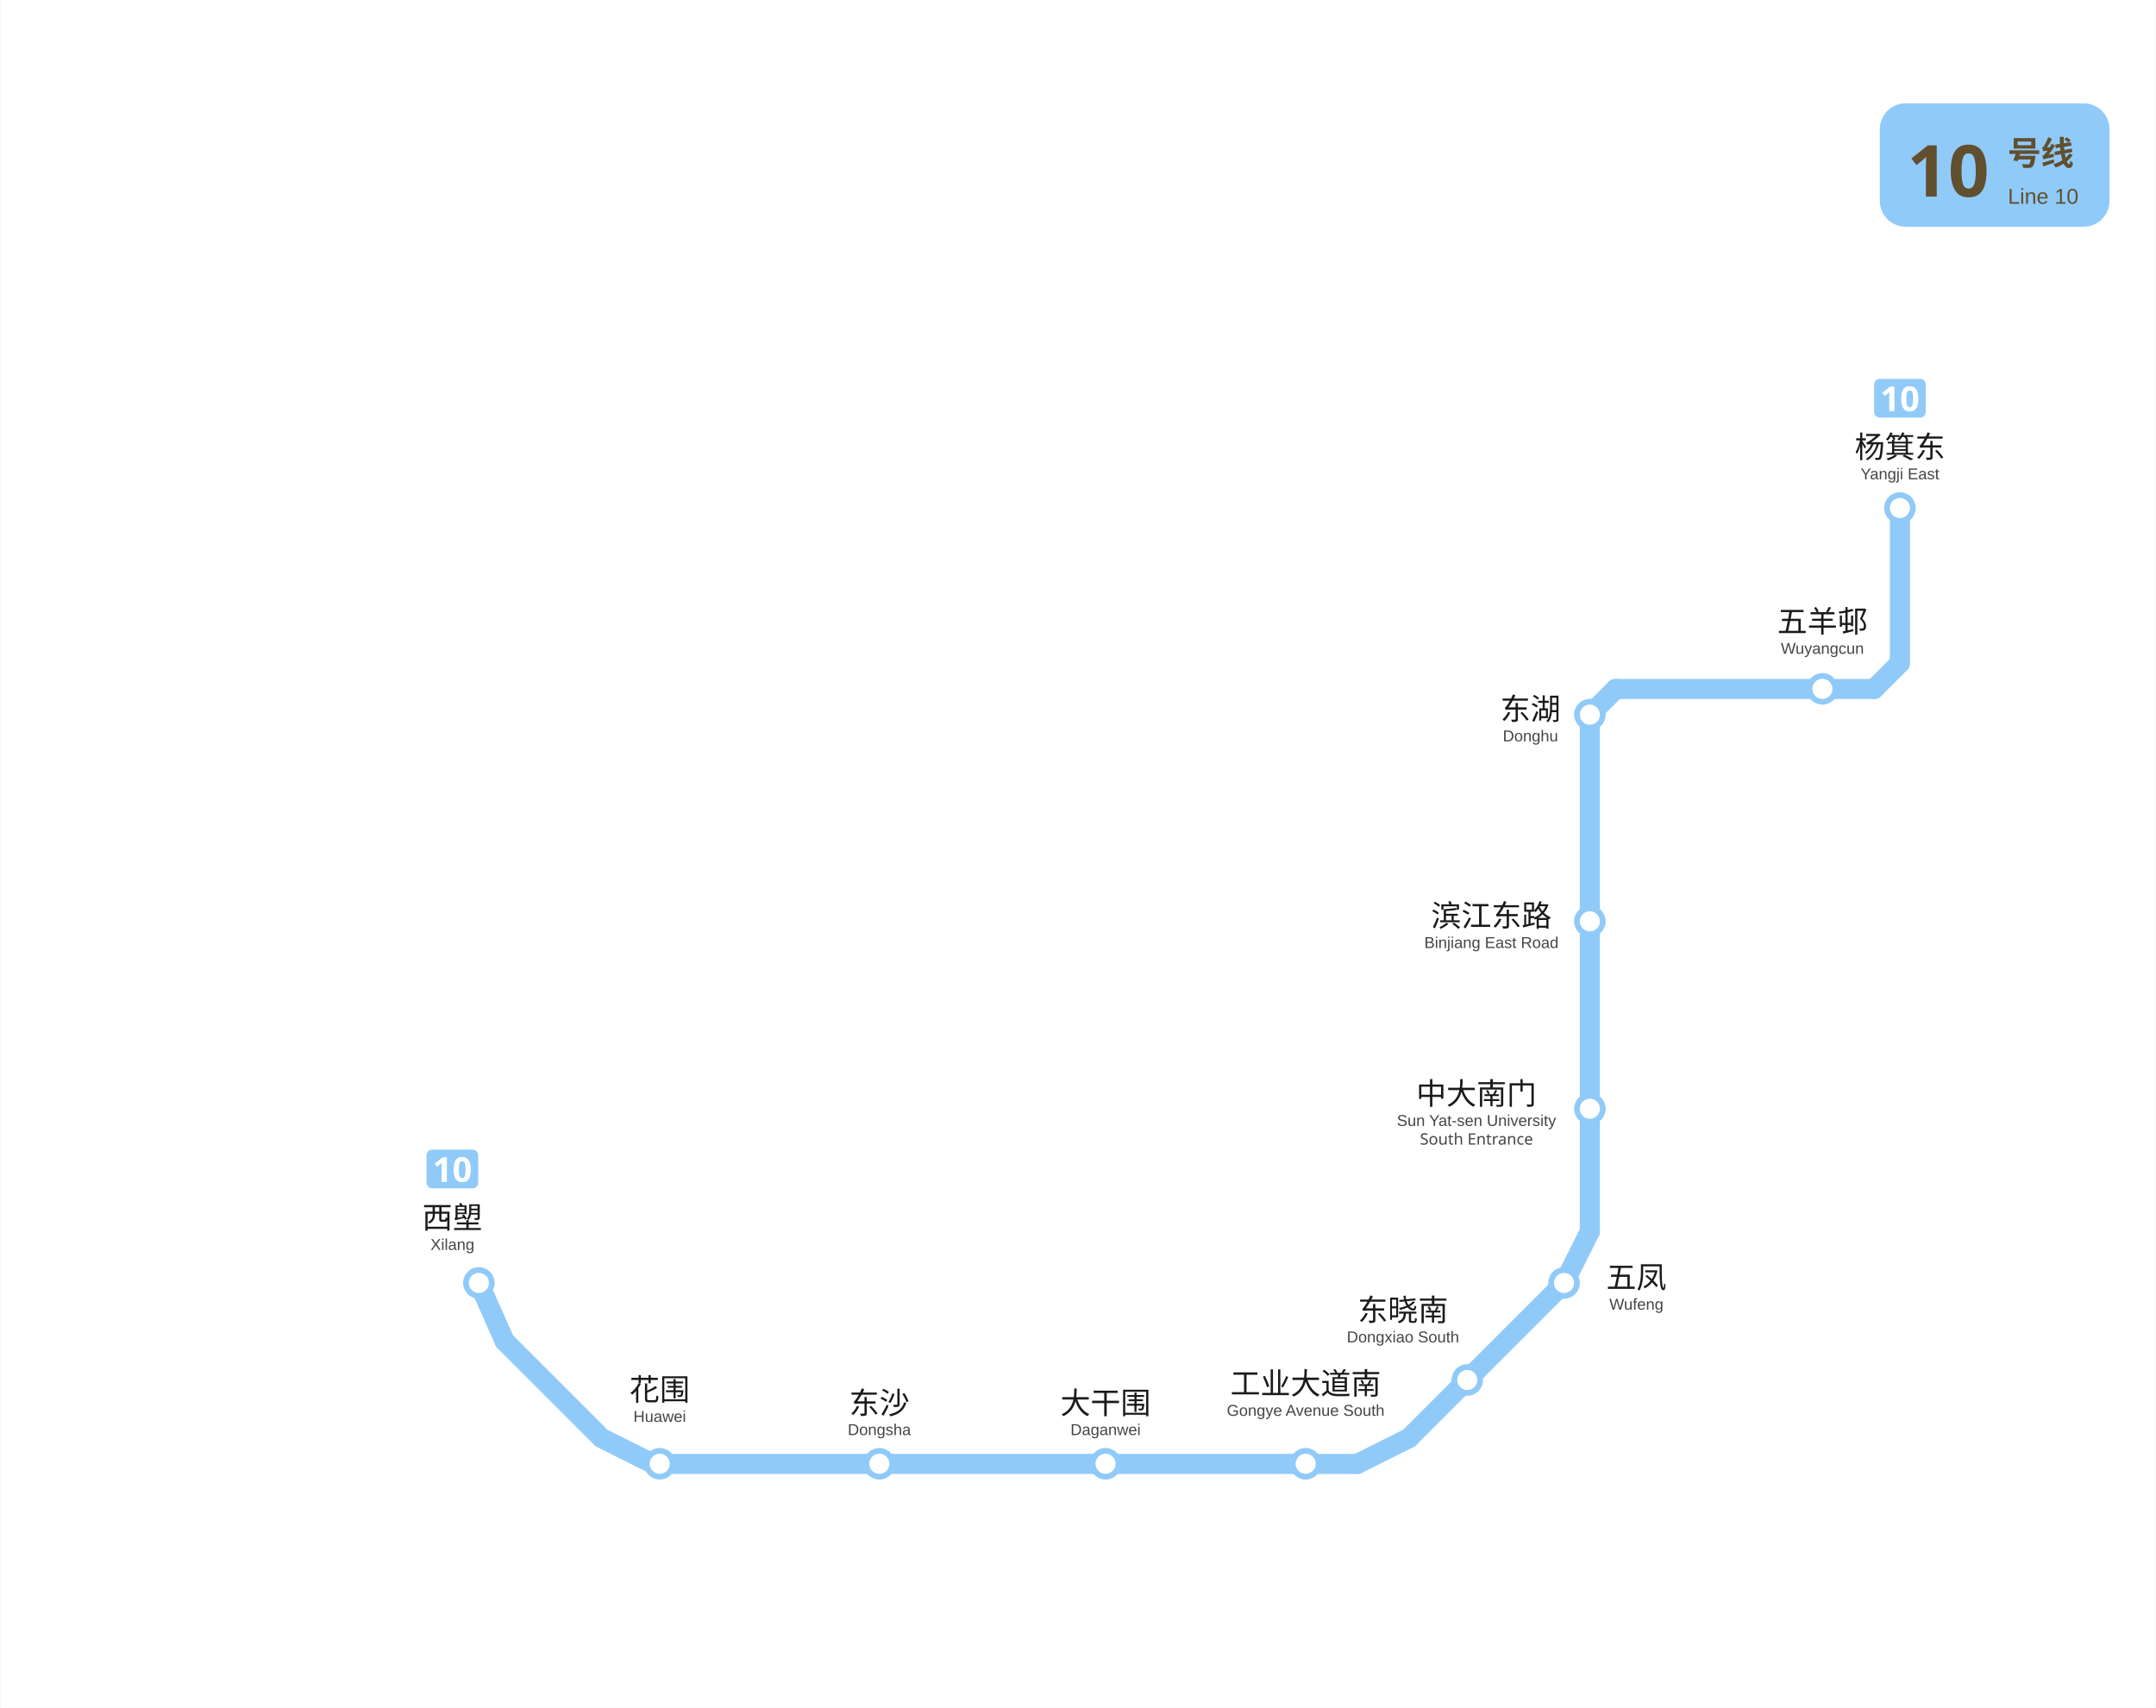
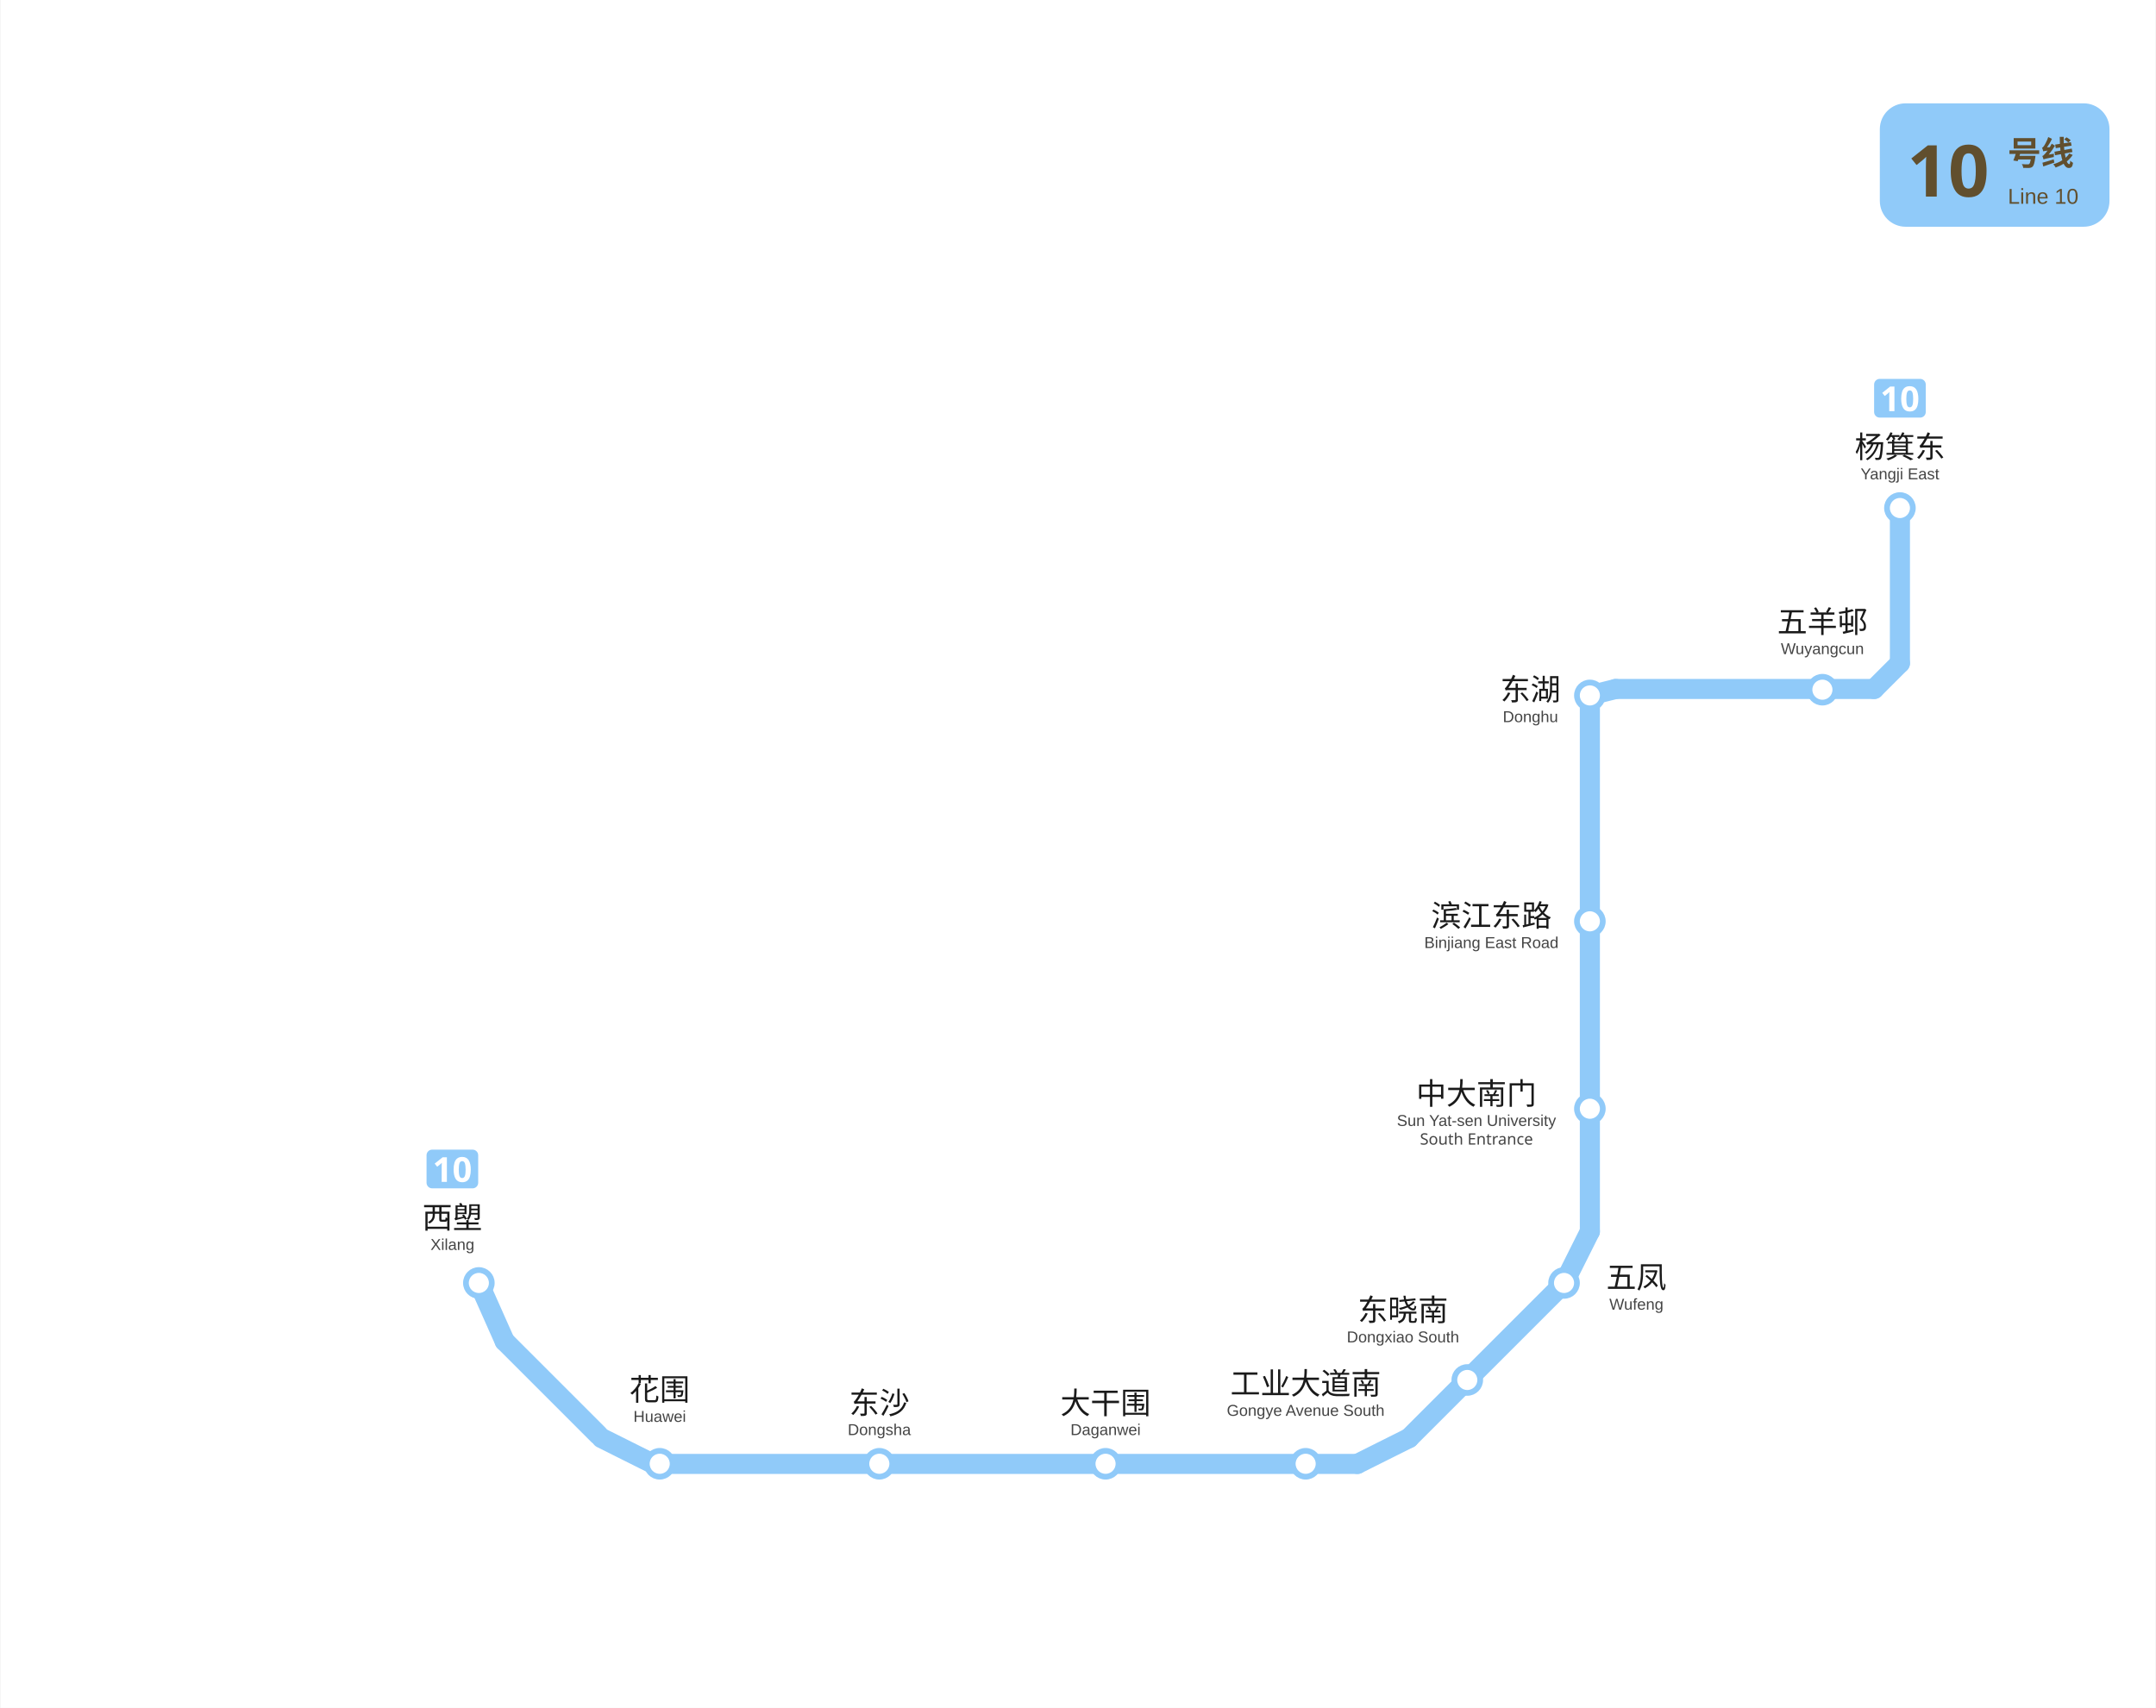
<svg xmlns="http://www.w3.org/2000/svg" viewBox="944.9 833.2 750.6 595.0" data-pins="东晓南,东沙,东湖,中大南门,五凤,五羊邨,大干围,工业大道南,杨箕东,滨江东路,花围,西塱" width="751" height="595">
  <rect x="944.883" y="833.2" width="750.617" height="595.05" fill="#ffffff" />
  <g id="走廊">
    <line x1="1111.50" y1="1280.25" x2="1120.50" y2="1300.50" style="fill:none;stroke:#90CAF9;stroke-width:7;stroke-linecap:round" />
    <line x1="1120.50" y1="1300.50" x2="1153.12" y2="1333.12" style="fill:none;stroke:#90CAF9;stroke-width:7;stroke-linecap:round" />
    <line x1="1154.25" y1="1334.25" x2="1172.25" y2="1343.25" style="fill:none;stroke:#90CAF9;stroke-width:7;stroke-linecap:round" />
    <line x1="1172.25" y1="1343.25" x2="1417.50" y2="1343.25" style="fill:none;stroke:#90CAF9;stroke-width:7;stroke-linecap:round" />
    <line x1="1417.50" y1="1343.25" x2="1435.50" y2="1334.25" style="fill:none;stroke:#90CAF9;stroke-width:7;stroke-linecap:round" />
    <line x1="1435.50" y1="1334.25" x2="1489.50" y2="1280.25" style="fill:none;stroke:#90CAF9;stroke-width:7;stroke-linecap:round" />
    <line x1="1489.50" y1="1280.25" x2="1498.50" y2="1262.25" style="fill:none;stroke:#90CAF9;stroke-width:7;stroke-linecap:round" />
-     <line x1="1498.50" y1="1262.25" x2="1498.50" y2="1082.25" style="fill:none;stroke:#90CAF9;stroke-width:7;stroke-linecap:round" />
-     <line x1="1498.50" y1="1082.25" x2="1507.50" y2="1073.25" style="fill:none;stroke:#90CAF9;stroke-width:7;stroke-linecap:round" />
+     <line x1="1498.50" y1="1262.25" x2="1498.50" y2="1075.50" style="fill:none;stroke:#90CAF9;stroke-width:7;stroke-linecap:round" />
+     <line x1="1498.50" y1="1075.50" x2="1507.50" y2="1073.25" style="fill:none;stroke:#90CAF9;stroke-width:7;stroke-linecap:round" />
    <line x1="1507.50" y1="1073.25" x2="1597.50" y2="1073.25" style="fill:none;stroke:#90CAF9;stroke-width:7;stroke-linecap:round" />
    <line x1="1597.50" y1="1073.25" x2="1606.50" y2="1064.25" style="fill:none;stroke:#90CAF9;stroke-width:7;stroke-linecap:round" />
    <line x1="1606.50" y1="1064.25" x2="1606.50" y2="1010.25" style="fill:none;stroke:#90CAF9;stroke-width:7;stroke-linecap:round" />
  </g>
  <g id="站圆">
    <circle cx="1111.5" cy="1280.2" r="4.5" data-nm="西塱" style="fill:#FFFFFF;stroke:#90CAF9;stroke-width:2" />
    <circle cx="1174.5" cy="1343.2" r="4.5" data-nm="花围" style="fill:#FFFFFF;stroke:#90CAF9;stroke-width:2" />
    <circle cx="1251.0" cy="1343.2" r="4.5" data-nm="东沙" style="fill:#FFFFFF;stroke:#90CAF9;stroke-width:2" />
    <circle cx="1329.8" cy="1343.2" r="4.5" data-nm="大干围" style="fill:#FFFFFF;stroke:#90CAF9;stroke-width:2" />
    <circle cx="1399.5" cy="1343.2" r="4.5" data-nm="工业大道南" style="fill:#FFFFFF;stroke:#90CAF9;stroke-width:2" />
    <circle cx="1455.8" cy="1314.0" r="4.5" data-nm="东晓南" style="fill:#FFFFFF;stroke:#90CAF9;stroke-width:2" />
    <circle cx="1489.5" cy="1280.2" r="4.5" data-nm="五凤" style="fill:#FFFFFF;stroke:#90CAF9;stroke-width:2" />
    <circle cx="1498.5" cy="1219.5" r="4.5" data-nm="中大南门" style="fill:#FFFFFF;stroke:#90CAF9;stroke-width:2" />
    <circle cx="1498.5" cy="1154.2" r="4.5" data-nm="滨江东路" style="fill:#FFFFFF;stroke:#90CAF9;stroke-width:2" />
-     <circle cx="1498.5" cy="1082.2" r="4.5" data-nm="东湖" style="fill:#FFFFFF;stroke:#90CAF9;stroke-width:2" />
-     <circle cx="1579.5" cy="1073.2" r="4.5" data-nm="五羊邨" style="fill:#FFFFFF;stroke:#90CAF9;stroke-width:2" />
+     <circle cx="1498.5" cy="1075.5" r="4.5" data-nm="东湖" style="fill:#FFFFFF;stroke:#90CAF9;stroke-width:2" />
+     <circle cx="1579.5" cy="1073.5" r="4.5" data-nm="五羊邨" style="fill:#FFFFFF;stroke:#90CAF9;stroke-width:2" />
    <circle cx="1606.5" cy="1010.2" r="4.5" data-nm="杨箕东" style="fill:#FFFFFF;stroke:#90CAF9;stroke-width:2" />
  </g>
  <g id="线路徽标">
    <g data-badge="header" transform="translate(1599.5 869.2)" data-ink="#614F2E" data-box="1599.5,869.2,1679.5,912.2" data-chip="1599.5,869.2,1679.5,912.2">
      <rect x="0" y="0" width="80.0" height="43.0" rx="9.0" fill="#90CAF9" />
      <text x="9.5" y="32.5" font-family="'Microsoft YaHei', sans-serif" font-size="25" font-weight="bold" fill="#614F2E">10</text>
      <text x="44.6" y="21.5" font-family="'Microsoft YaHei', sans-serif" font-size="11.5" font-weight="600" fill="#614F2E">号线</text>
      <text x="44.6" y="35.0" font-family="Arial, sans-serif" font-size="7.5" fill="#614F2E">Line 10</text>
    </g>
    <g data-badge="chip" transform="translate(1093.28 1233.75)" data-box="1093.3,1233.8,1111.3,1247.2">
      <path d="M16.04 13.49h-14.09c-1.07 0 -1.95 -0.88 -1.95 -1.95v-9.59c0 -1.07 0.88 -1.95 1.95 -1.95h14.09c1.07 0 1.95 0.88 1.95 1.95v9.59C17.99 12.61 17.11 13.49 16.04 13.49z" fill="#90CAF9" />
      <path d="M7.08 11.24h-1.81v-4.96c0 -0.2 0 -0.47 0.01 -0.81c0.01 -0.34 0.02 -0.64 0.04 -0.89c-0.04 0.05 -0.13 0.13 -0.26 0.26c-0.13 0.12 -0.25 0.23 -0.37 0.33l-0.98 0.79l-0.88 -1.09l2.76 -2.2h1.49V11.24z" fill="#FFFFFF" />
      <path d="M15.41 6.96c0 0.92 -0.1 1.71 -0.29 2.36c-0.2 0.66 -0.51 1.16 -0.95 1.51c-0.44 0.35 -1.02 0.53 -1.75 0.53c-1.03 0 -1.79 -0.39 -2.27 -1.16s-0.72 -1.86 -0.72 -3.24c0 -0.92 0.1 -1.71 0.29 -2.37c0.19 -0.66 0.51 -1.17 0.95 -1.52c0.44 -0.35 1.02 -0.53 1.75 -0.53c1.02 0 1.78 0.39 2.27 1.16C15.17 4.48 15.41 5.56 15.41 6.96zM11.22 6.96c0 0.98 0.08 1.71 0.25 2.2s0.48 0.74 0.94 0.74c0.45 0 0.76 -0.24 0.94 -0.73c0.18 -0.49 0.26 -1.22 0.26 -2.21c0 -0.98 -0.09 -1.71 -0.26 -2.21s-0.49 -0.74 -0.94 -0.74c-0.46 0 -0.77 0.25 -0.94 0.74S11.22 5.98 11.22 6.96z" fill="#FFFFFF" />
    </g>
    <g data-badge="chip" transform="translate(1597.51 965.21)" data-box="1597.5,965.2,1615.5,978.7">
      <path d="M16.04 13.49h-14.09c-1.07 0 -1.95 -0.88 -1.95 -1.95v-9.59c0 -1.07 0.88 -1.95 1.95 -1.95h14.09c1.07 0 1.95 0.88 1.95 1.95v9.59C17.99 12.61 17.11 13.49 16.04 13.49z" fill="#90CAF9" />
      <path d="M7.08 11.24h-1.81v-4.96c0 -0.2 0 -0.47 0.01 -0.81c0.01 -0.34 0.02 -0.64 0.04 -0.89c-0.04 0.05 -0.13 0.13 -0.26 0.26c-0.13 0.12 -0.25 0.23 -0.37 0.33l-0.98 0.79l-0.88 -1.09l2.76 -2.2h1.49V11.24z" fill="#FFFFFF" />
      <path d="M15.41 6.96c0 0.92 -0.1 1.71 -0.29 2.36c-0.2 0.66 -0.51 1.16 -0.95 1.51c-0.44 0.35 -1.02 0.53 -1.75 0.53c-1.03 0 -1.79 -0.39 -2.27 -1.16s-0.72 -1.86 -0.72 -3.24c0 -0.92 0.1 -1.71 0.29 -2.37c0.19 -0.66 0.51 -1.17 0.95 -1.52c0.44 -0.35 1.02 -0.53 1.75 -0.53c1.02 0 1.78 0.39 2.27 1.16C15.17 4.48 15.41 5.56 15.41 6.96zM11.22 6.96c0 0.98 0.08 1.71 0.25 2.2s0.48 0.74 0.94 0.74c0.45 0 0.76 -0.24 0.94 -0.73c0.18 -0.49 0.26 -1.22 0.26 -2.21c0 -0.98 -0.09 -1.71 -0.26 -2.21s-0.49 -0.74 -0.94 -0.74c-0.46 0 -0.77 0.25 -0.94 0.74S11.22 5.98 11.22 6.96z" fill="#FFFFFF" />
    </g>
  </g>
  <g id="站名标注" font-family="'Microsoft YaHei', 'PingFang SC', sans-serif">
    <text x="1102.3" y="1261.2" text-anchor="middle" font-size="10.5" font-weight="500" fill="#1a1a1a">西塱</text>
    <text x="1102.3" y="1268.7" text-anchor="middle" font-size="5.5" font-family="Arial, sans-serif" fill="#444444">Xilang</text>
    <text x="1174.5" y="1321.1" text-anchor="middle" font-size="10.5" font-weight="500" fill="#1a1a1a">花围</text>
    <text x="1174.5" y="1328.6" text-anchor="middle" font-size="5.5" font-family="Arial, sans-serif" fill="#444444">Huawei</text>
    <text x="1251.0" y="1325.8" text-anchor="middle" font-size="10.5" font-weight="500" fill="#1a1a1a">东沙</text>
    <text x="1251.0" y="1333.2" text-anchor="middle" font-size="5.5" font-family="Arial, sans-serif" fill="#444444">Dongsha</text>
    <text x="1329.8" y="1325.8" text-anchor="middle" font-size="10.5" font-weight="500" fill="#1a1a1a">大干围</text>
    <text x="1329.8" y="1333.2" text-anchor="middle" font-size="5.5" font-family="Arial, sans-serif" fill="#444444">Daganwei</text>
    <text x="1399.5" y="1319.0" text-anchor="middle" font-size="10.5" font-weight="500" fill="#1a1a1a">工业大道南</text>
    <text x="1399.5" y="1326.5" text-anchor="middle" font-size="5.5" font-family="Arial, sans-serif" fill="#444444">Gongye Avenue South</text>
    <text x="1433.4" y="1293.4" text-anchor="middle" font-size="10.5" font-weight="500" fill="#1a1a1a">东晓南</text>
    <text x="1433.4" y="1300.9" text-anchor="middle" font-size="5.5" font-family="Arial, sans-serif" fill="#444444">Dongxiao South</text>
    <text x="1514.7" y="1282.0" text-anchor="middle" font-size="10.5" font-weight="500" fill="#1a1a1a">五凤</text>
    <text x="1514.7" y="1289.5" text-anchor="middle" font-size="5.5" font-family="Arial, sans-serif" fill="#444444">Wufeng</text>
    <text x="1459.0" y="1218.0" text-anchor="middle" font-size="10.5" font-weight="500" fill="#1a1a1a">中大南门</text>
    <text x="1459.0" y="1225.5" text-anchor="middle" font-size="5.5" font-family="Arial, sans-serif" fill="#444444">Sun Yat-sen University</text>
    <text x="1459.0" y="1232.0" text-anchor="middle" font-size="5.5" fill="#444444">South Entrance</text>
    <text x="1464.2" y="1156.0" text-anchor="middle" font-size="10.5" font-weight="500" fill="#1a1a1a">滨江东路</text>
    <text x="1464.2" y="1163.5" text-anchor="middle" font-size="5.5" font-family="Arial, sans-serif" fill="#444444">Binjiang East Road</text>
    <text x="1606.5" y="992.7" text-anchor="middle" font-size="10.5" font-weight="500" fill="#1a1a1a">杨箕东</text>
    <text x="1606.5" y="1000.2" text-anchor="middle" font-size="5.5" font-family="Arial, sans-serif" fill="#444444">Yangji East</text>
-     <text x="1477.8" y="1084.0" text-anchor="middle" font-size="10.5" font-weight="500" fill="#1a1a1a">东湖</text>
-     <text x="1477.8" y="1091.5" text-anchor="middle" font-size="5.5" font-family="Arial, sans-serif" fill="#444444">Donghu</text>
-     <text x="1579.5" y="1053.5" text-anchor="middle" font-size="10.5" font-weight="500" fill="#1a1a1a">五羊邨</text>
-     <text x="1579.5" y="1061.0" text-anchor="middle" font-size="5.5" font-family="Arial, sans-serif" fill="#444444">Wuyangcun</text>
+     <text x="1477.8" y="1077.2" text-anchor="middle" font-size="10.5" font-weight="500" fill="#1a1a1a">东湖</text>
+     <text x="1477.8" y="1084.8" text-anchor="middle" font-size="5.5" font-family="Arial, sans-serif" fill="#444444">Donghu</text>
+     <text x="1579.5" y="1053.6" text-anchor="middle" font-size="10.5" font-weight="500" fill="#1a1a1a">五羊邨</text>
+     <text x="1579.5" y="1061.1" text-anchor="middle" font-size="5.5" font-family="Arial, sans-serif" fill="#444444">Wuyangcun</text>
  </g>
</svg>
